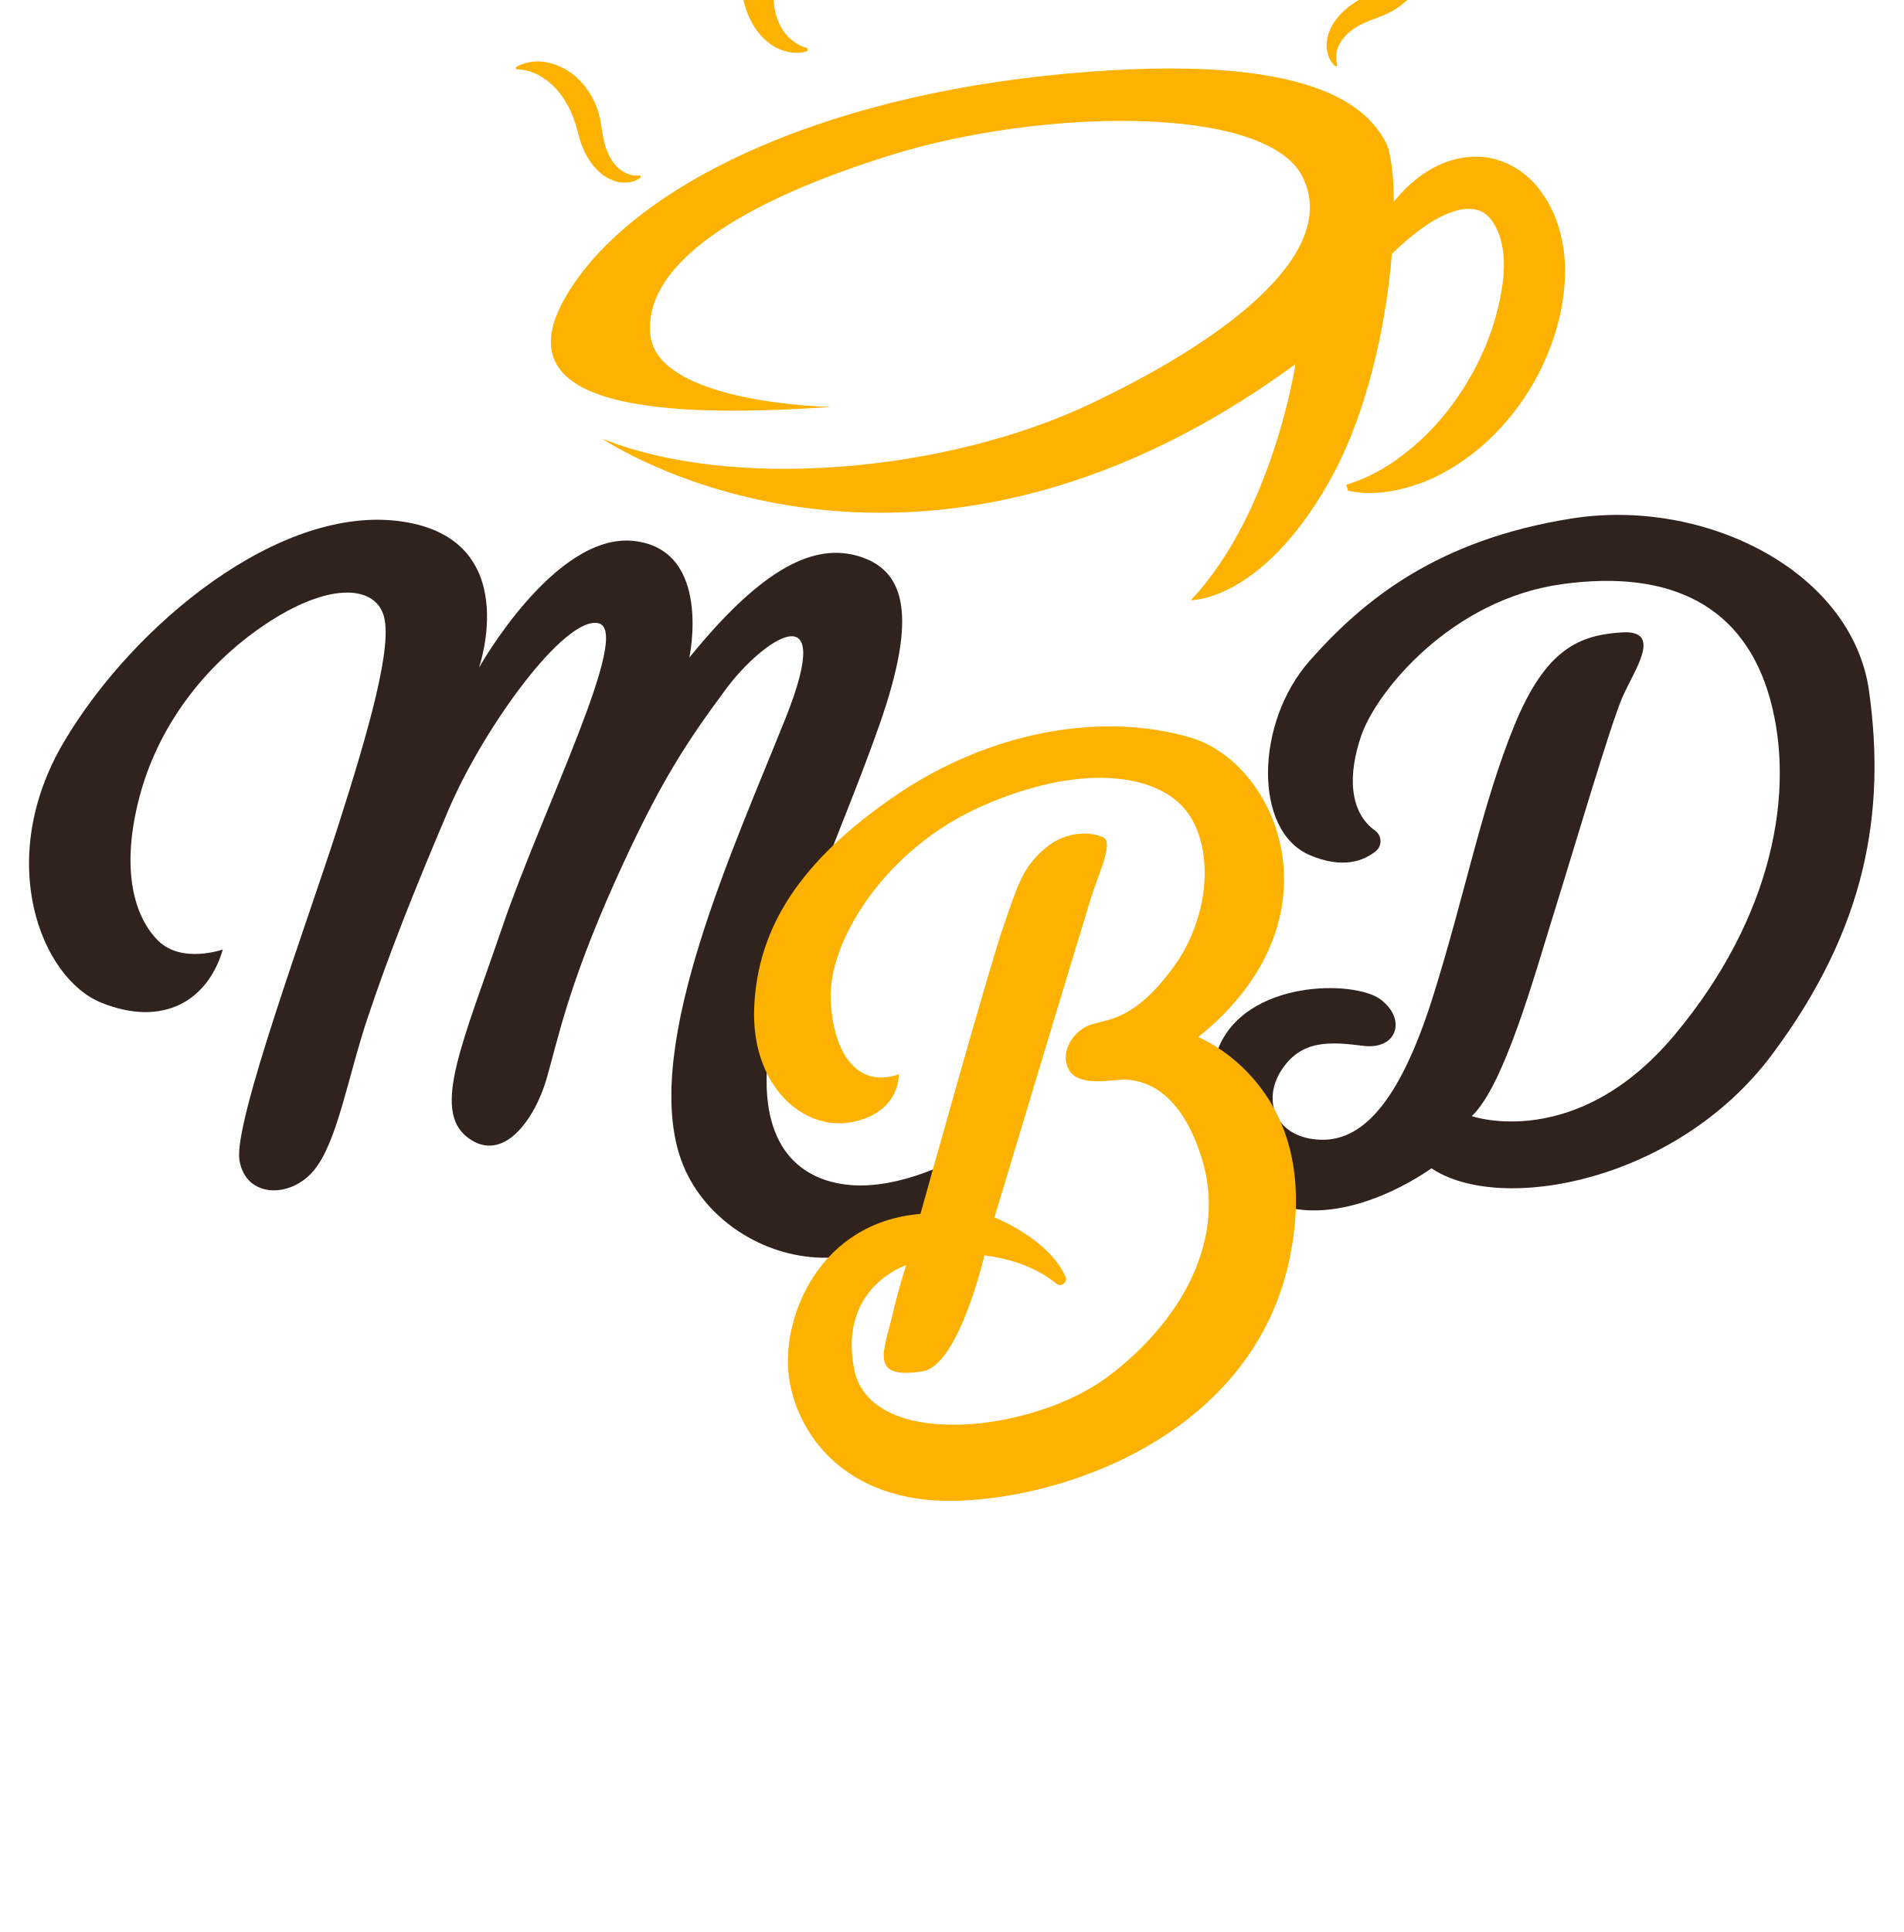
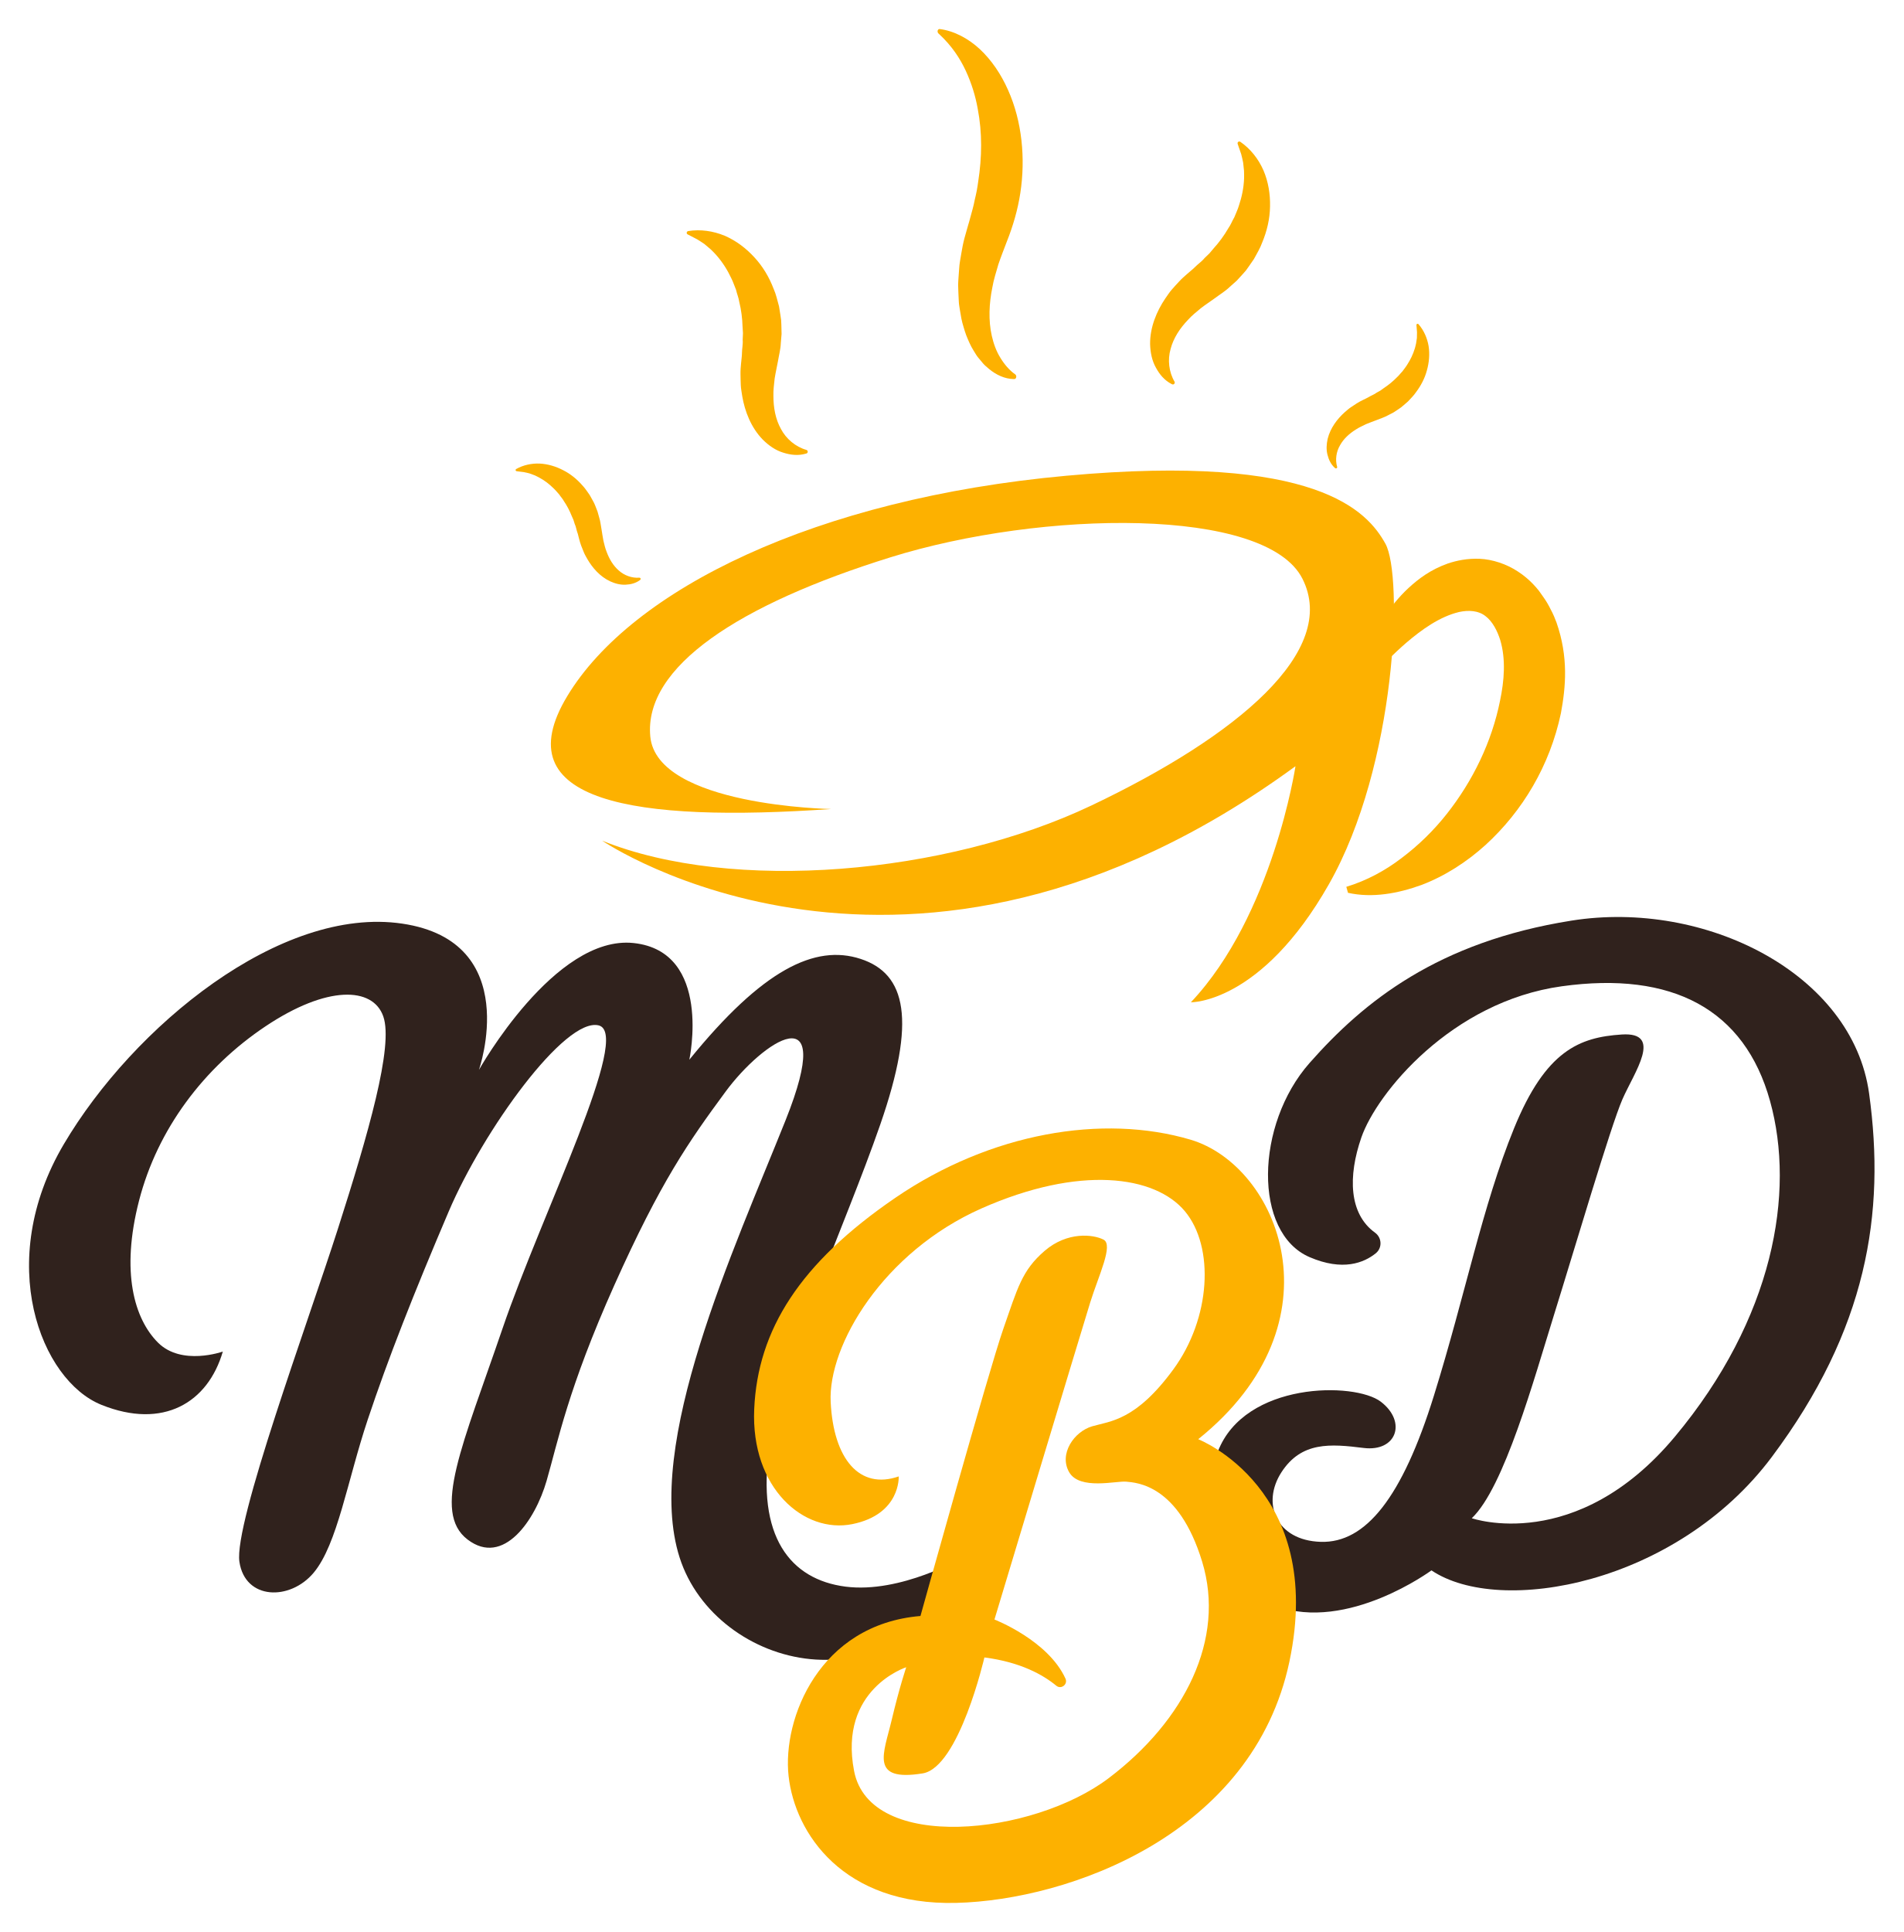
- <svg xmlns="http://www.w3.org/2000/svg" viewBox="223.08 289.23 524.54 532.33" role="img" aria-label="Morning Breakfast Delight">
+ <svg xmlns="http://www.w3.org/2000/svg" viewBox="223.08 178.44 524.54 532.33" role="img" aria-label="Morning Breakfast Delight">
  <g transform="translate(0,1000) scale(1,-1)">
    <path fill="#30221d" fill-rule="nonzero" d="M 628.64 403.24 C 628.64 403.24 657.44 393.17 684.61 425.71 C 711.77 458.26 717.86 492.92 710.83 518.2 C 703.81 543.49 683.9 554.03 653.46 549.81 C 623.02 545.6 602.42 520.31 598.21 508.14 C 594.51 497.47 594.77 487.11 601.98 481.92 C 603.88 480.55 604.02 477.73 602.2 476.25 C 598.95 473.62 593.1 471.23 583.94 475.18 C 568.39 481.89 568.96 511.7 583.94 528.67 C 598.92 545.65 619.31 562.05 656.12 567.9 C 692.92 573.75 733.57 553.35 738.13 520.26 C 742.7 487.17 737.56 455.21 711.32 420.12 C 685.07 385.03 636.42 376.15 617.53 388.87 C 617.53 388.87 594.45 371.82 574.67 379.04 C 554.89 386.27 551.27 402.44 558.69 421.65 C 566.11 440.85 596.35 440.85 603.58 435.34 C 610.8 429.82 607.95 421.46 598.82 422.6 C 589.69 423.74 581.7 424.41 576.19 415.9 C 570.67 407.38 574.67 397.11 587.03 396.73 C 599.39 396.35 609.47 408.9 618.22 437.05 C 626.97 465.2 631.53 489.16 640.28 510.65 C 649.03 532.14 658.35 535.76 669.95 536.52 C 681.55 537.28 673.37 526.06 670.14 518.64 C 666.91 511.22 656.83 476.99 651.31 459.3 C 645.8 441.62 637.55 411.64 628.64 403.24" />
    <path fill="#fdb100" fill-rule="nonzero" d="M 389.02 589.92 C 389.02 589.92 473.31 532.36 580.06 610.44 C 580.06 610.44 573.85 569.34 551.24 545.4 C 551.24 545.4 570.55 544.97 589.27 577.92 C 607.99 610.87 609.77 662.89 604.84 671.76 C 599.91 680.62 586.12 696.78 516.95 690.48 C 447.79 684.17 397.14 659.15 379.41 629.78 C 361.67 600.42 398.13 594.91 452.12 598.65 C 452.12 598.65 404.04 599.43 402.27 618.65 C 400.49 637.86 426.7 655.01 468.48 668.01 C 510.25 681.02 571.93 682 581.98 662.1 C 592.03 642.2 564.05 618.75 523.85 599.63 C 483.65 580.52 424.84 575.47 389.02 589.92" />
    <path fill="#fdb100" fill-rule="nonzero" d="M 594.53 575.56 C 601.23 574.07 608.26 575.36 614.81 577.73 C 621.3 580.21 627.26 584.07 632.42 588.73 C 642.68 598.1 650.16 610.65 653.2 625.03 C 654.54 632.27 655.32 640.49 651.98 650.06 C 651.55 651.23 651.06 652.4 650.41 653.6 C 649.83 654.78 649.17 655.94 648.34 657.09 L 647.15 658.77 C 646.69 659.37 646.08 660.04 645.52 660.64 C 644.37 661.84 642.93 663.07 641.36 664.08 C 638.23 666.17 634.26 667.45 630.85 667.59 C 627.4 667.74 624.49 667.11 622.05 666.3 C 617.24 664.58 613.99 662.1 611.22 659.56 C 608.46 657 606.28 654.22 604.38 651.35 C 602.6 648.36 600.95 645.44 599.77 642.23 C 598.62 639.04 597.6 635.71 597.68 632.13 L 598.45 630.39 C 598.99 631.38 600.39 633.38 601.05 634.33 C 603.67 638.07 607.08 641.4 610.55 644.42 C 614.91 648.14 619.8 651.65 625.14 652.93 C 627.77 653.5 630.48 653.34 632.42 651.8 C 634.36 650.34 635.68 647.75 636.49 645.19 C 638.05 639.91 637.6 634.04 636.42 628.45 C 634.16 617.16 628.95 606.42 621.77 597.32 C 618.18 592.77 614 588.68 609.38 585.2 C 604.8 581.67 599.63 578.9 594.07 577.21 Z" />
    <path fill="#fdb100" fill-rule="nonzero" d="M 502.35 717.12 C 499.97 717.18 497.64 718.21 495.54 719.96 C 495.03 720.41 494.47 720.85 494 721.39 C 493.54 721.92 493.07 722.48 492.6 723.07 C 492.12 723.65 491.78 724.31 491.36 724.96 C 490.96 725.62 490.57 726.3 490.26 727.01 C 489.93 727.71 489.63 728.45 489.33 729.19 C 489.04 729.94 488.84 730.68 488.6 731.45 C 488.38 732.21 488.14 733.01 488 733.77 L 487.6 736.09 C 487.49 736.86 487.31 737.7 487.29 738.44 L 487.18 740.73 L 487.1 743.05 C 487.11 743.78 487.17 744.51 487.22 745.25 L 487.38 747.46 L 487.47 748.57 L 487.62 749.62 C 487.84 751.01 488.1 752.39 488.35 753.79 C 488.62 755.17 488.97 756.43 489.35 757.73 L 489.9 759.66 L 490.19 760.64 L 490.37 761.32 C 490.85 763.08 491.36 764.77 491.68 766.5 C 491.91 767.35 492.05 768.2 492.24 769.04 C 492.37 769.89 492.55 770.73 492.64 771.57 C 493.67 778.27 493.79 784.84 492.49 791.66 C 491.87 795.1 490.83 798.53 489.24 801.99 C 487.62 805.47 485.4 808.88 481.91 812.13 L 481.66 812.36 C 481.42 812.59 481.36 813.01 481.54 813.31 C 481.66 813.49 481.84 813.58 482.02 813.56 C 485.99 813.04 489.84 811.01 493.07 808.03 C 496.29 805.02 498.93 801.12 500.85 796.78 C 504.75 788.09 505.68 777.84 504.25 768.45 C 503.54 763.73 502.2 759.22 500.51 754.97 C 499.71 752.85 498.91 750.85 498.2 748.75 C 497.59 746.62 496.89 744.51 496.52 742.31 C 495.64 737.95 495.4 733.34 496.38 729.01 C 496.87 726.86 497.62 724.76 498.76 722.95 C 499.85 721.15 501.27 719.49 502.82 718.42 C 503.1 718.23 503.21 717.8 503.06 717.47 C 502.96 717.24 502.77 717.11 502.57 717.12 Z" />
    <path fill="#fdb100" fill-rule="nonzero" d="M 445.09 696.55 C 443.07 695.97 440.99 696.17 438.91 696.84 C 436.8 697.47 434.9 698.81 433.27 700.43 C 430.02 703.77 428.33 708.22 427.62 712.34 C 427.48 713.36 427.24 714.47 427.21 715.46 C 427.16 716.46 427.15 717.48 427.13 718.5 C 427.11 719.52 427.2 720.47 427.29 721.45 L 427.44 722.92 L 427.51 723.65 L 427.53 724.16 C 427.53 725.45 427.85 726.71 427.73 727.93 C 427.74 728.55 427.78 729.16 427.81 729.76 L 427.7 731.54 C 427.63 733.9 427.33 736.18 426.79 738.38 C 426.62 739.55 426.16 740.55 425.9 741.72 C 425.46 742.76 425.1 743.91 424.56 744.97 C 423.54 747.13 422.23 749.27 420.42 751.32 C 419.96 751.79 419.48 752.36 418.95 752.83 L 417.24 754.28 C 416.62 754.71 415.95 755.16 415.22 755.6 L 412.86 756.83 L 412.56 756.98 C 412.33 757.1 412.23 757.39 412.36 757.63 C 412.43 757.77 412.56 757.86 412.71 757.89 C 416.08 758.44 419.59 757.92 422.74 756.62 C 425.89 755.27 428.66 753.17 430.95 750.66 C 433.28 748.16 435.04 745.17 436.25 742 C 436.95 740.44 437.29 738.77 437.75 737.13 L 438.15 734.62 L 438.33 733.35 L 438.39 732.08 L 438.45 729.54 L 438.24 727.01 C 438.18 725.31 437.72 723.68 437.45 722.02 C 437.15 720.38 436.79 718.84 436.54 717.24 C 436.37 715.65 436.15 714.05 436.2 712.46 C 436.2 709.28 436.76 706.08 438.28 703.36 C 439.71 700.63 442.33 698.43 445.28 697.6 C 445.56 697.52 445.72 697.24 445.64 696.96 C 445.59 696.78 445.45 696.65 445.28 696.6 Z" />
    <path fill="#fdb100" fill-rule="nonzero" d="M 545.86 715.78 C 544 716.75 542.63 718.34 541.6 720.26 C 540.51 722.18 540.07 724.46 540 726.76 C 539.96 731.42 541.82 735.8 544.15 739.27 C 544.75 740.11 545.35 741.07 546.01 741.8 C 546.67 742.57 547.36 743.31 548.06 744.06 C 548.75 744.81 549.47 745.43 550.21 746.08 L 551.33 747.04 L 551.89 747.52 L 552.26 747.87 C 553.14 748.8 554.25 749.49 555.01 750.46 C 555.44 750.9 555.89 751.31 556.33 751.73 L 557.48 753.09 C 559.07 754.84 560.42 756.7 561.55 758.66 C 562.24 759.62 562.6 760.67 563.21 761.69 C 563.62 762.75 564.16 763.82 564.49 764.96 C 565.25 767.23 565.79 769.68 565.9 772.41 C 565.89 773.07 565.93 773.81 565.88 774.52 L 565.64 776.75 C 565.49 777.49 565.32 778.28 565.1 779.1 L 564.23 781.62 L 564.13 781.93 C 564.04 782.19 564.17 782.46 564.43 782.55 C 564.58 782.6 564.74 782.57 564.86 782.49 C 567.67 780.56 569.86 777.76 571.23 774.64 C 572.58 771.49 573.13 768.05 573.05 764.65 C 573 761.24 572.2 757.87 570.89 754.74 C 570.32 753.13 569.41 751.68 568.61 750.18 L 567.16 748.09 L 566.42 747.05 L 565.58 746.09 L 563.87 744.22 L 561.97 742.53 C 560.75 741.34 559.29 740.48 557.94 739.46 C 556.6 738.49 555.27 737.63 553.99 736.64 C 552.76 735.61 551.49 734.61 550.43 733.42 C 548.24 731.13 546.43 728.43 545.65 725.41 C 544.79 722.45 545.17 719.05 546.73 716.41 C 546.87 716.16 546.79 715.85 546.54 715.7 C 546.38 715.61 546.19 715.61 546.04 715.69 Z" />
    <path fill="#fdb100" fill-rule="nonzero" d="M 399.37 661.69 C 398.25 660.87 396.92 660.52 395.48 660.46 C 394.02 660.38 392.54 660.77 391.16 661.41 C 388.38 662.73 386.33 665.11 384.94 667.5 C 384.62 668.1 384.22 668.73 383.98 669.34 C 383.72 669.95 383.48 670.58 383.23 671.21 C 382.99 671.83 382.83 672.44 382.66 673.07 L 382.42 674.01 L 382.3 674.48 L 382.19 674.8 C 381.9 675.6 381.81 676.46 381.45 677.19 C 381.32 677.57 381.21 677.95 381.09 678.34 L 380.61 679.42 C 380.04 680.86 379.33 682.21 378.49 683.45 C 378.12 684.13 377.61 684.65 377.18 685.31 C 376.67 685.86 376.19 686.49 375.61 687.02 C 374.49 688.13 373.19 689.16 371.6 690.01 C 371.2 690.2 370.78 690.45 370.34 690.62 L 368.95 691.13 C 368.47 691.25 367.95 691.38 367.4 691.48 L 365.65 691.7 L 365.44 691.73 C 365.26 691.75 365.14 691.91 365.16 692.09 C 365.17 692.19 365.23 692.28 365.32 692.33 C 367.28 693.44 369.57 693.92 371.82 693.83 C 374.08 693.71 376.28 693.04 378.27 692 C 380.28 690.99 382.06 689.53 383.53 687.85 C 384.32 687.04 384.91 686.08 385.57 685.17 L 386.39 683.7 L 386.79 682.96 L 387.12 682.19 L 387.73 680.62 L 388.18 679.01 C 388.53 677.95 388.62 676.83 388.83 675.74 C 389.02 674.66 389.14 673.62 389.36 672.57 C 389.61 671.54 389.84 670.5 390.24 669.52 C 390.96 667.56 392.04 665.7 393.6 664.36 C 395.1 663 397.23 662.23 399.25 662.39 C 399.44 662.4 399.6 662.26 399.62 662.07 C 399.63 661.95 399.57 661.84 399.48 661.77 Z" />
    <path fill="#fdb100" fill-rule="nonzero" d="M 590.88 692.67 C 589.85 693.6 589.24 694.83 588.89 696.23 C 588.51 697.64 588.6 699.17 588.93 700.65 C 589.67 703.64 591.57 706.13 593.63 707.98 C 594.16 708.41 594.7 708.93 595.24 709.29 C 595.79 709.67 596.35 710.03 596.92 710.4 C 597.48 710.77 598.04 711.05 598.63 711.34 L 599.5 711.77 L 599.94 711.99 L 600.23 712.15 C 600.95 712.6 601.77 712.86 602.41 713.36 C 602.76 713.57 603.11 713.76 603.47 713.95 L 604.42 714.64 C 605.72 715.5 606.9 716.46 607.94 717.53 C 608.53 718.03 608.94 718.64 609.5 719.2 C 609.93 719.81 610.45 720.41 610.85 721.08 C 611.71 722.41 612.45 723.89 612.97 725.62 C 613.07 726.04 613.22 726.51 613.3 726.97 L 613.52 728.44 C 613.54 728.93 613.56 729.47 613.55 730.03 L 613.41 731.78 L 613.39 732 C 613.38 732.18 613.51 732.33 613.69 732.35 C 613.79 732.35 613.89 732.31 613.96 732.24 C 615.44 730.54 616.38 728.39 616.75 726.17 C 617.09 723.94 616.88 721.65 616.27 719.49 C 615.69 717.31 614.62 715.28 613.27 713.49 C 612.64 712.56 611.83 711.78 611.07 710.95 L 609.8 709.85 L 609.15 709.31 L 608.46 708.83 L 607.06 707.91 L 605.57 707.14 C 604.59 706.58 603.52 706.27 602.49 705.84 C 601.47 705.44 600.48 705.11 599.5 704.69 C 598.54 704.22 597.57 703.79 596.69 703.21 C 594.91 702.1 593.32 700.67 592.33 698.86 C 591.29 697.11 590.97 694.87 591.54 692.93 C 591.59 692.75 591.49 692.56 591.31 692.51 C 591.19 692.47 591.07 692.5 590.98 692.58 Z" />
    <path fill="#30221d" fill-rule="nonzero" d="M 284.48 449.16 C 284.48 449.16 273.14 445.11 266.61 451.63 C 260.09 458.16 256.31 471.07 261.4 490.76 C 266.48 510.46 279.27 527.42 296.22 538.76 C 313.18 550.11 325.83 549.72 328.7 541.5 C 331.57 533.29 324.53 509.03 316.18 482.94 C 307.83 456.85 287.48 401.81 289.05 391.24 C 290.61 380.68 303.01 380.42 309.53 388.24 C 316.05 396.07 318.79 413.55 324.4 430.37 C 330.01 447.2 337.11 465.2 346.7 487.7 C 356.29 510.2 378.79 541.31 388.05 539.03 C 397.31 536.74 372.53 487.63 361.57 455.55 C 350.61 423.46 342.01 404.94 351.92 397.37 C 361.83 389.81 370.57 402.72 373.7 413.55 C 376.83 424.37 379.57 438.85 392.35 467.42 C 405.14 495.98 412.83 506.94 423.01 520.76 C 433.18 534.59 453.79 548.55 439.57 512.94 C 425.35 477.33 400.44 423.46 410.35 392.42 C 420.27 361.37 470.55 348.79 488.35 392.42 C 488.35 392.42 471.33 382.44 456.07 384.39 C 440.81 386.35 431.42 398.29 435.14 422.94 C 438.85 447.59 455.68 483 465.66 511.76 C 475.64 540.53 472.8 553.24 460.23 557.35 C 447.66 561.46 433.18 554.42 413.03 529.57 C 413.03 529.57 419.48 559.37 397.7 561.72 C 375.92 564.07 355.05 526.76 355.05 526.76 C 355.05 526.76 367.44 562.11 333.92 567.07 C 300.4 572.03 259.83 538.76 240.66 506.29 C 221.48 473.81 234.32 441.2 251.03 434.48 C 268.05 427.63 280.38 435.07 284.48 449.16" />
    <path fill="#fdb100" fill-rule="nonzero" d="M 553.26 425.01 C 593.46 457.28 575.3 500.39 551.14 507.54 C 526.97 514.69 496.05 509.47 469.76 491.5 C 443.48 473.52 431.88 455.16 430.91 433.32 C 429.95 411.48 444.64 398.91 457.97 401.62 C 471.31 404.33 470.73 414.76 470.73 414.76 C 459.91 410.99 452.75 419.59 451.98 435.25 C 451.21 450.91 466.48 476.61 493.54 488.6 C 520.6 500.58 541.37 497.68 549.59 487.82 C 557.8 477.97 556.74 458.35 546.4 444.24 C 536.06 430.13 529.1 430.03 524.08 428.58 C 519.05 427.13 514.8 420.95 517.7 415.92 C 520.6 410.9 530.74 413.6 533.45 413.31 C 536.16 413.02 547.83 412.64 554.35 391.25 C 560.87 369.86 549.5 347.47 528.62 331.64 C 507.73 315.81 462.78 311.04 458.43 333.6 C 454.09 356.16 472.8 362.18 472.8 362.18 C 472.8 362.18 470.97 356.83 468.79 347.64 C 466.62 338.45 462.6 330.56 477.32 332.93 C 487.35 334.55 494.34 364.88 494.34 364.88 C 504.38 363.59 510.59 360.03 514.15 357.09 C 515.49 355.98 517.4 357.47 516.68 359.05 C 511.86 369.63 497.11 375.33 497.11 375.33 C 497.11 375.33 521.18 455.26 523.5 462.7 C 525.81 470.14 529.97 478.55 527.17 480 C 524.37 481.45 517.21 482.31 510.93 476.9 C 504.65 471.49 503.49 466.66 499.53 455.35 C 495.57 444.04 476.72 376.3 476.72 376.3 C 448.89 373.98 438.64 348.08 440.38 332.23 C 442.12 316.38 455.46 296.47 486.58 297.25 C 517.7 298.02 568.34 316.19 578.39 363.74 C 588.44 411.28 553.26 425.01 553.26 425.01" />
  </g>
</svg>
